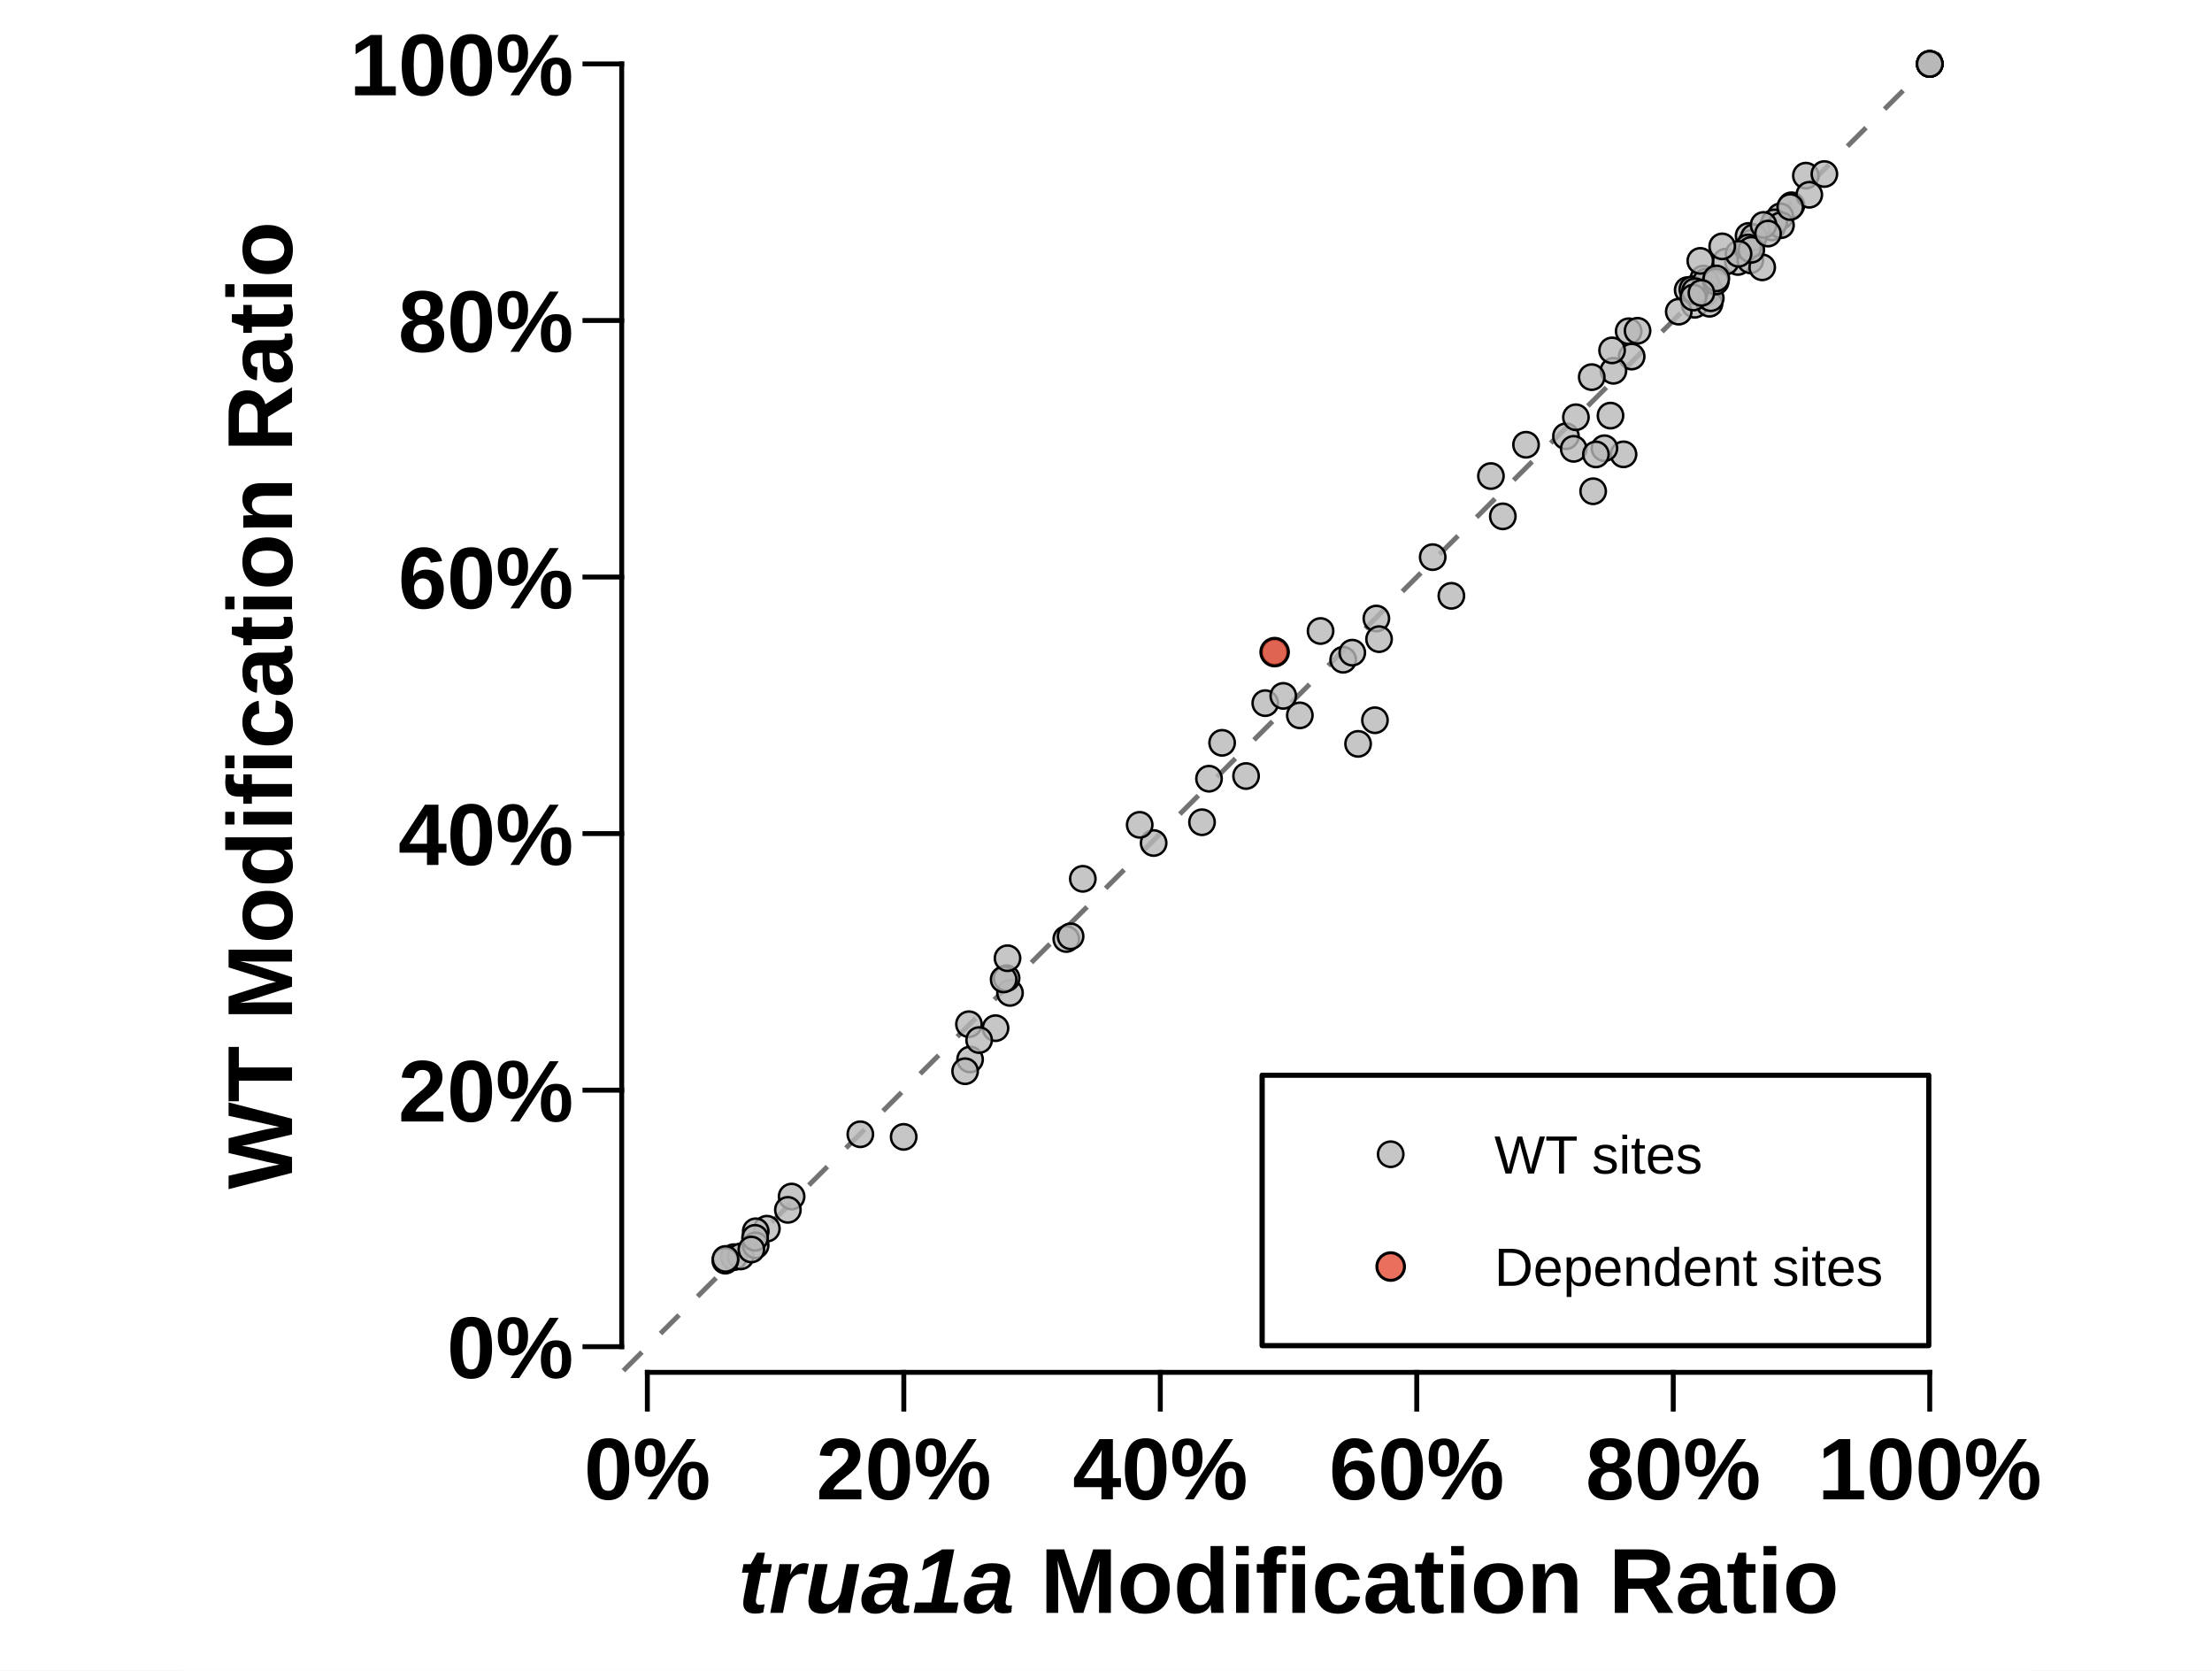
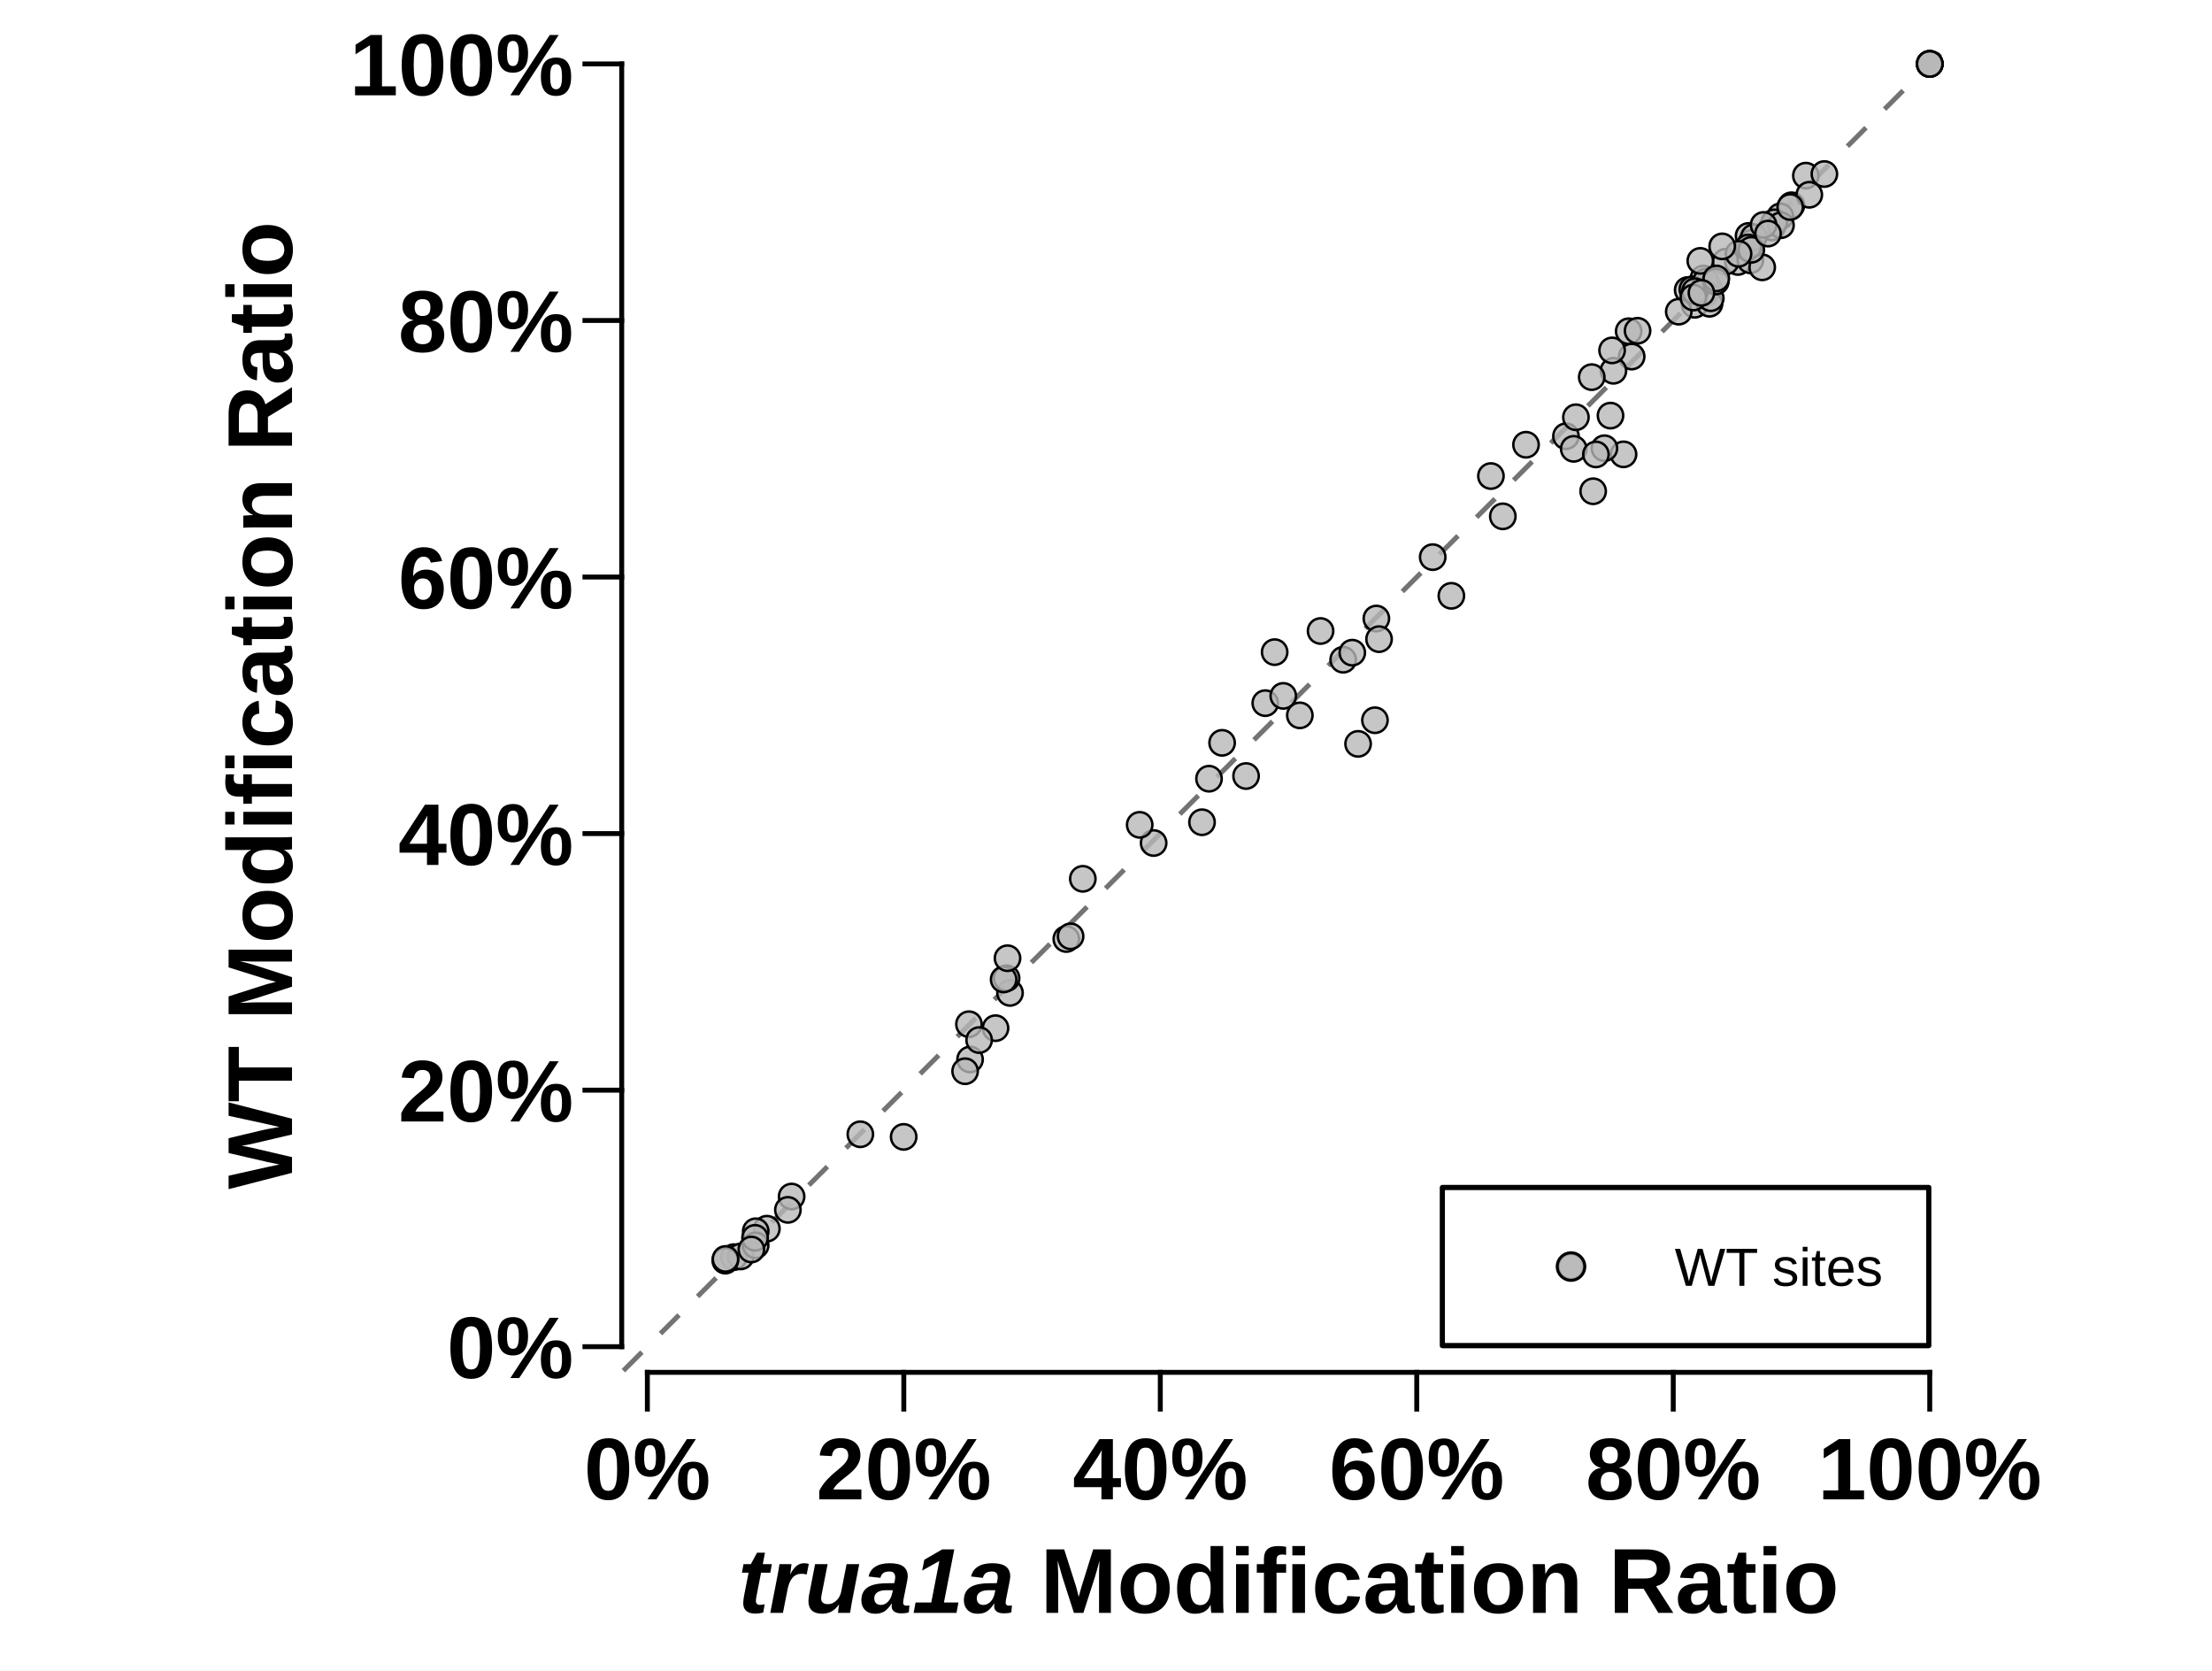
<svg xmlns="http://www.w3.org/2000/svg" width="576.00pt" height="434.88pt" viewBox="0 0 576.00 434.88">
  <g class="svglite">
    <defs>
      <style type="text/css">
    .svglite line, .svglite polyline, .svglite polygon, .svglite path, .svglite rect, .svglite circle {
      fill: none;
      stroke: #000000;
      stroke-linecap: round;
      stroke-linejoin: round;
      stroke-miterlimit: 10.00;
    }
    .svglite text {
      white-space: pre;
    }
    .svglite g.glyphgroup path {
      fill: inherit;
      stroke: none;
    }
  </style>
    </defs>
    <rect width="100%" height="100%" style="stroke: none; fill: #FFFFFF;" />
    <defs>
      <clipPath id="cpMC4wMHw1NzYuMDB8MC4wMHw0MzQuODg=">
        <rect x="0.00" y="0.00" width="576.00" height="434.88" />
      </clipPath>
    </defs>
    <g clip-path="url(#cpMC4wMHw1NzYuMDB8MC4wMHw0MzQuODg=)">
</g>
    <defs>
      <clipPath id="cpNDYuOTB8NTI5LjEwfDAuMDB8NDM0Ljg4">
        <rect x="46.90" y="0.00" width="482.20" height="434.88" />
      </clipPath>
    </defs>
    <g clip-path="url(#cpNDYuOTB8NTI5LjEwfDAuMDB8NDM0Ljg4)">
      <rect x="46.90" y="-0" width="482.20" height="434.88" style="stroke-width: 3.66; stroke: none; fill: #FFFFFF;" />
    </g>
    <g clip-path="url(#cpMC4wMHw1NzYuMDB8MC4wMHw0MzQuODg=)">
</g>
    <defs>
      <clipPath id="cpMTYxLjg5fDUwOS4xN3w5Ljk2fDM1Ny4yNQ==">
        <rect x="161.89" y="9.96" width="347.29" height="347.29" />
      </clipPath>
    </defs>
    <g clip-path="url(#cpMTYxLjg5fDUwOS4xN3w5Ljk2fDM1Ny4yNQ==)">
      <rect x="161.89" y="9.96" width="347.29" height="347.29" style="stroke-width: 3.66; stroke: none;" />
      <line x1="-185.40" y1="704.54" x2="856.46" y2="-337.32" style="stroke-width: 1.28; stroke: #737373; stroke-dasharray: 6.83,6.83; stroke-linecap: butt;" />
      <circle cx="466.49" cy="53.43" r="3.31" style="stroke-width: 0.64; fill: #B8B8B8; fill-opacity: 0.80;" />
      <circle cx="470.24" cy="45.72" r="3.31" style="stroke-width: 0.64; fill: #B8B8B8; fill-opacity: 0.80;" />
      <circle cx="452.56" cy="68.19" r="3.31" style="stroke-width: 0.64; fill: #B8B8B8; fill-opacity: 0.80;" />
      <circle cx="439.46" cy="75.50" r="3.31" style="stroke-width: 0.64; fill: #B8B8B8; fill-opacity: 0.80;" />
      <circle cx="441.28" cy="79.34" r="3.31" style="stroke-width: 0.64; fill: #B8B8B8; fill-opacity: 0.80;" />
      <circle cx="475.06" cy="45.30" r="3.31" style="stroke-width: 0.64; fill: #B8B8B8; fill-opacity: 0.80;" />
      <circle cx="424.88" cy="92.82" r="3.31" style="stroke-width: 0.64; fill: #B8B8B8; fill-opacity: 0.80;" />
      <circle cx="235.31" cy="295.95" r="3.31" style="stroke-width: 0.64; fill: #B8B8B8; fill-opacity: 0.80;" />
      <circle cx="353.64" cy="193.64" r="3.31" style="stroke-width: 0.64; fill: #B8B8B8; fill-opacity: 0.80;" />
      <circle cx="377.93" cy="155.10" r="3.31" style="stroke-width: 0.64; fill: #B8B8B8; fill-opacity: 0.80;" />
      <circle cx="263.00" cy="258.47" r="3.31" style="stroke-width: 0.64; fill: #B8B8B8; fill-opacity: 0.80;" />
      <circle cx="407.77" cy="113.56" r="3.31" style="stroke-width: 0.64; fill: #B8B8B8; fill-opacity: 0.80;" />
      <circle cx="313.00" cy="214.04" r="3.31" style="stroke-width: 0.64; fill: #B8B8B8; fill-opacity: 0.80;" />
      <circle cx="262.11" cy="254.64" r="3.31" style="stroke-width: 0.64; fill: #B8B8B8; fill-opacity: 0.80;" />
      <circle cx="191.09" cy="327.26" r="3.31" style="stroke-width: 0.64; fill: #B8B8B8; fill-opacity: 0.80;" />
      <circle cx="414.85" cy="127.88" r="3.31" style="stroke-width: 0.64; fill: #B8B8B8; fill-opacity: 0.80;" />
      <circle cx="192.87" cy="327.07" r="3.31" style="stroke-width: 0.64; fill: #B8B8B8; fill-opacity: 0.80;" />
      <circle cx="358.03" cy="187.49" r="3.31" style="stroke-width: 0.64; fill: #B8B8B8; fill-opacity: 0.80;" />
      <circle cx="422.76" cy="118.27" r="3.31" style="stroke-width: 0.64; fill: #B8B8B8; fill-opacity: 0.80;" />
      <circle cx="206.13" cy="311.48" r="3.31" style="stroke-width: 0.64; fill: #B8B8B8; fill-opacity: 0.80;" />
      <circle cx="314.82" cy="202.71" r="3.31" style="stroke-width: 0.64; fill: #B8B8B8; fill-opacity: 0.80;" />
      <circle cx="449.37" cy="68.11" r="3.31" style="stroke-width: 0.64; fill: #B8B8B8; fill-opacity: 0.80;" />
      <circle cx="443.56" cy="72.50" r="3.31" style="stroke-width: 0.64; fill: #B8B8B8; fill-opacity: 0.80;" />
      <circle cx="461.42" cy="59.21" r="3.31" style="stroke-width: 0.64; fill: #B8B8B8; fill-opacity: 0.80;" />
      <circle cx="410.36" cy="108.62" r="3.31" style="stroke-width: 0.64; fill: #B8B8B8; fill-opacity: 0.80;" />
      <circle cx="188.86" cy="328.17" r="3.31" style="stroke-width: 0.64; fill: #B8B8B8; fill-opacity: 0.80;" />
      <circle cx="188.92" cy="327.72" r="3.31" style="stroke-width: 0.64; fill: #B8B8B8; fill-opacity: 0.80;" />
      <circle cx="388.23" cy="123.92" r="3.31" style="stroke-width: 0.64; fill: #B8B8B8; fill-opacity: 0.80;" />
      <circle cx="358.40" cy="161.01" r="3.31" style="stroke-width: 0.64; fill: #B8B8B8; fill-opacity: 0.80;" />
      <circle cx="277.66" cy="244.44" r="3.31" style="stroke-width: 0.64; fill: #B8B8B8; fill-opacity: 0.80;" />
      <circle cx="252.60" cy="275.80" r="3.31" style="stroke-width: 0.64; fill: #B8B8B8; fill-opacity: 0.80;" />
      <circle cx="252.31" cy="266.62" r="3.31" style="stroke-width: 0.64; fill: #B8B8B8; fill-opacity: 0.80;" />
      <circle cx="224.03" cy="295.27" r="3.31" style="stroke-width: 0.64; fill: #B8B8B8; fill-opacity: 0.80;" />
      <circle cx="463.59" cy="56.32" r="3.31" style="stroke-width: 0.64; fill: #B8B8B8; fill-opacity: 0.80;" />
      <circle cx="445.06" cy="75.20" r="3.31" style="stroke-width: 0.64; fill: #B8B8B8; fill-opacity: 0.80;" />
      <circle cx="437.14" cy="81.13" r="3.31" style="stroke-width: 0.64; fill: #B8B8B8; fill-opacity: 0.80;" />
      <circle cx="278.78" cy="243.74" r="3.31" style="stroke-width: 0.64; fill: #B8B8B8; fill-opacity: 0.80;" />
      <circle cx="343.87" cy="164.26" r="3.31" style="stroke-width: 0.64; fill: #B8B8B8; fill-opacity: 0.80;" />
      <circle cx="502.50" cy="16.64" r="3.31" style="stroke-width: 0.64; fill: #B8B8B8; fill-opacity: 0.80;" />
      <circle cx="329.47" cy="183.04" r="3.31" style="stroke-width: 0.64; fill: #B8B8B8; fill-opacity: 0.80;" />
      <circle cx="324.47" cy="202.01" r="3.31" style="stroke-width: 0.64; fill: #B8B8B8; fill-opacity: 0.80;" />
      <circle cx="199.69" cy="319.85" r="3.31" style="stroke-width: 0.64; fill: #B8B8B8; fill-opacity: 0.80;" />
      <circle cx="261.34" cy="254.97" r="3.31" style="stroke-width: 0.64; fill: #B8B8B8; fill-opacity: 0.80;" />
      <circle cx="440.68" cy="75.31" r="3.31" style="stroke-width: 0.64; fill: #B8B8B8; fill-opacity: 0.80;" />
      <circle cx="349.76" cy="171.74" r="3.31" style="stroke-width: 0.64; fill: #B8B8B8; fill-opacity: 0.80;" />
      <circle cx="417.79" cy="116.68" r="3.31" style="stroke-width: 0.64; fill: #B8B8B8; fill-opacity: 0.80;" />
      <circle cx="502.50" cy="16.64" r="3.31" style="stroke-width: 0.64; fill: #B8B8B8; fill-opacity: 0.80;" />
      <circle cx="444.17" cy="73.33" r="3.31" style="stroke-width: 0.64; fill: #B8B8B8; fill-opacity: 0.80;" />
      <circle cx="318.23" cy="193.37" r="3.31" style="stroke-width: 0.64; fill: #B8B8B8; fill-opacity: 0.80;" />
      <circle cx="455.32" cy="61.41" r="3.31" style="stroke-width: 0.64; fill: #B8B8B8; fill-opacity: 0.80;" />
      <circle cx="391.33" cy="134.41" r="3.31" style="stroke-width: 0.64; fill: #B8B8B8; fill-opacity: 0.80;" />
      <circle cx="420.13" cy="96.52" r="3.31" style="stroke-width: 0.64; fill: #B8B8B8; fill-opacity: 0.80;" />
      <circle cx="455.78" cy="67.77" r="3.31" style="stroke-width: 0.64; fill: #B8B8B8; fill-opacity: 0.80;" />
      <circle cx="259.23" cy="267.65" r="3.31" style="stroke-width: 0.64; fill: #B8B8B8; fill-opacity: 0.80;" />
      <circle cx="300.40" cy="219.45" r="3.31" style="stroke-width: 0.64; fill: #B8B8B8; fill-opacity: 0.80;" />
      <circle cx="442.75" cy="67.91" r="3.31" style="stroke-width: 0.64; fill: #B8B8B8; fill-opacity: 0.80;" />
      <circle cx="462.03" cy="57.88" r="3.31" style="stroke-width: 0.64; fill: #B8B8B8; fill-opacity: 0.80;" />
      <circle cx="254.96" cy="270.75" r="3.31" style="stroke-width: 0.64; fill: #B8B8B8; fill-opacity: 0.80;" />
      <circle cx="419.37" cy="108.19" r="3.31" style="stroke-width: 0.64; fill: #B8B8B8; fill-opacity: 0.80;" />
      <circle cx="205.16" cy="314.95" r="3.31" style="stroke-width: 0.64; fill: #B8B8B8; fill-opacity: 0.80;" />
      <circle cx="352.13" cy="169.90" r="3.31" style="stroke-width: 0.64; fill: #B8B8B8; fill-opacity: 0.80;" />
      <circle cx="471.13" cy="50.70" r="3.31" style="stroke-width: 0.64; fill: #B8B8B8; fill-opacity: 0.80;" />
+       <circle cx="331.91" cy="169.76" r="3.31" style="stroke-width: 0.64; fill: #B8B8B8; fill-opacity: 0.80;" />
      <circle cx="456.03" cy="63.22" r="3.31" style="stroke-width: 0.64; fill: #B8B8B8; fill-opacity: 0.80;" />
      <circle cx="502.50" cy="16.64" r="3.31" style="stroke-width: 0.64; fill: #B8B8B8; fill-opacity: 0.80;" />
      <circle cx="373.07" cy="145.03" r="3.31" style="stroke-width: 0.64; fill: #B8B8B8; fill-opacity: 0.80;" />
      <circle cx="338.47" cy="186.22" r="3.31" style="stroke-width: 0.64; fill: #B8B8B8; fill-opacity: 0.80;" />
      <circle cx="456.68" cy="61.75" r="3.31" style="stroke-width: 0.64; fill: #B8B8B8; fill-opacity: 0.80;" />
      <circle cx="502.50" cy="16.64" r="3.31" style="stroke-width: 0.64; fill: #B8B8B8; fill-opacity: 0.80;" />
      <circle cx="455.23" cy="64.42" r="3.31" style="stroke-width: 0.64; fill: #B8B8B8; fill-opacity: 0.80;" />
      <circle cx="419.78" cy="91.21" r="3.31" style="stroke-width: 0.64; fill: #B8B8B8; fill-opacity: 0.80;" />
      <circle cx="414.48" cy="98.17" r="3.31" style="stroke-width: 0.64; fill: #B8B8B8; fill-opacity: 0.80;" />
      <circle cx="424.10" cy="86.23" r="3.31" style="stroke-width: 0.64; fill: #B8B8B8; fill-opacity: 0.80;" />
      <circle cx="397.37" cy="115.77" r="3.31" style="stroke-width: 0.64; fill: #B8B8B8; fill-opacity: 0.80;" />
      <circle cx="409.79" cy="116.84" r="3.31" style="stroke-width: 0.64; fill: #B8B8B8; fill-opacity: 0.80;" />
      <circle cx="426.41" cy="86.10" r="3.31" style="stroke-width: 0.64; fill: #B8B8B8; fill-opacity: 0.80;" />
      <circle cx="443.99" cy="76.30" r="3.31" style="stroke-width: 0.64; fill: #B8B8B8; fill-opacity: 0.80;" />
      <circle cx="445.15" cy="79.07" r="3.31" style="stroke-width: 0.64; fill: #B8B8B8; fill-opacity: 0.80;" />
      <circle cx="458.87" cy="69.59" r="3.31" style="stroke-width: 0.64; fill: #B8B8B8; fill-opacity: 0.80;" />
      <circle cx="445.48" cy="77.63" r="3.31" style="stroke-width: 0.64; fill: #B8B8B8; fill-opacity: 0.80;" />
      <circle cx="441.36" cy="75.81" r="3.31" style="stroke-width: 0.64; fill: #B8B8B8; fill-opacity: 0.80;" />
      <circle cx="502.50" cy="16.64" r="3.31" style="stroke-width: 0.64; fill: #B8B8B8; fill-opacity: 0.80;" />
      <circle cx="463.76" cy="58.62" r="3.31" style="stroke-width: 0.64; fill: #B8B8B8; fill-opacity: 0.80;" />
      <circle cx="196.79" cy="320.52" r="3.31" style="stroke-width: 0.64; fill: #B8B8B8; fill-opacity: 0.80;" />
      <circle cx="446.79" cy="73.28" r="3.31" style="stroke-width: 0.64; fill: #B8B8B8; fill-opacity: 0.80;" />
      <circle cx="459.23" cy="58.55" r="3.31" style="stroke-width: 0.64; fill: #B8B8B8; fill-opacity: 0.80;" />
      <circle cx="196.77" cy="324.19" r="3.31" style="stroke-width: 0.64; fill: #B8B8B8; fill-opacity: 0.80;" />
      <circle cx="359.10" cy="166.38" r="3.31" style="stroke-width: 0.64; fill: #B8B8B8; fill-opacity: 0.80;" />
      <circle cx="440.94" cy="77.46" r="3.31" style="stroke-width: 0.64; fill: #B8B8B8; fill-opacity: 0.80;" />
      <circle cx="446.92" cy="72.48" r="3.31" style="stroke-width: 0.64; fill: #B8B8B8; fill-opacity: 0.80;" />
      <circle cx="296.77" cy="214.72" r="3.31" style="stroke-width: 0.64; fill: #B8B8B8; fill-opacity: 0.80;" />
      <circle cx="456.03" cy="65.03" r="3.31" style="stroke-width: 0.64; fill: #B8B8B8; fill-opacity: 0.80;" />
      <circle cx="443.05" cy="76.24" r="3.31" style="stroke-width: 0.64; fill: #B8B8B8; fill-opacity: 0.80;" />
      <circle cx="196.61" cy="322.23" r="3.31" style="stroke-width: 0.64; fill: #B8B8B8; fill-opacity: 0.80;" />
      <circle cx="262.35" cy="249.44" r="3.31" style="stroke-width: 0.64; fill: #B8B8B8; fill-opacity: 0.80;" />
      <circle cx="281.96" cy="228.77" r="3.31" style="stroke-width: 0.64; fill: #B8B8B8; fill-opacity: 0.80;" />
      <circle cx="452.71" cy="66.07" r="3.31" style="stroke-width: 0.64; fill: #B8B8B8; fill-opacity: 0.80;" />
      <circle cx="460.39" cy="60.80" r="3.31" style="stroke-width: 0.64; fill: #B8B8B8; fill-opacity: 0.80;" />
      <circle cx="251.31" cy="278.86" r="3.31" style="stroke-width: 0.64; fill: #B8B8B8; fill-opacity: 0.80;" />
      <circle cx="415.57" cy="118.29" r="3.31" style="stroke-width: 0.64; fill: #B8B8B8; fill-opacity: 0.80;" />
      <circle cx="334.16" cy="181.15" r="3.31" style="stroke-width: 0.64; fill: #B8B8B8; fill-opacity: 0.80;" />
      <circle cx="195.65" cy="325.27" r="3.31" style="stroke-width: 0.64; fill: #B8B8B8; fill-opacity: 0.80;" />
      <circle cx="466.16" cy="53.89" r="3.31" style="stroke-width: 0.64; fill: #B8B8B8; fill-opacity: 0.80;" />
      <circle cx="448.45" cy="64.13" r="3.31" style="stroke-width: 0.64; fill: #B8B8B8; fill-opacity: 0.80;" />
-       <circle cx="331.91" cy="169.76" r="3.31" style="stroke-width: 0.64; fill: #B8B8B8; fill-opacity: 0.80;" />
-       <circle cx="331.91" cy="169.76" r="3.59" style="stroke-width: 0.78; fill: #E64B35; fill-opacity: 0.80;" />
    </g>
    <g clip-path="url(#cpMC4wMHw1NzYuMDB8MC4wMHw0MzQuODg=)">
      <polyline points="161.89,350.57 161.89,16.64 " style="stroke-width: 1.28; stroke-linecap: square;" />
      <text x="149.33" y="358.73" text-anchor="end" style="font-size: 22.80px; font-weight: bold; font-family: &quot;Arial&quot;;">0%</text>
      <text x="149.33" y="291.95" text-anchor="end" style="font-size: 22.80px; font-weight: bold; font-family: &quot;Arial&quot;;">20%</text>
      <text x="149.33" y="225.16" text-anchor="end" style="font-size: 22.80px; font-weight: bold; font-family: &quot;Arial&quot;;">40%</text>
      <text x="149.33" y="158.37" text-anchor="end" style="font-size: 22.80px; font-weight: bold; font-family: &quot;Arial&quot;;">60%</text>
      <text x="149.33" y="91.59" text-anchor="end" style="font-size: 22.80px; font-weight: bold; font-family: &quot;Arial&quot;;">80%</text>
      <text x="149.33" y="24.80" text-anchor="end" style="font-size: 22.80px; font-weight: bold; font-family: &quot;Arial&quot;;">100%</text>
      <polyline points="152.32,350.57 161.89,350.57 " style="stroke-width: 1.28; stroke-linecap: square;" />
      <polyline points="152.32,283.79 161.89,283.79 " style="stroke-width: 1.28; stroke-linecap: square;" />
      <polyline points="152.32,217.00 161.89,217.00 " style="stroke-width: 1.28; stroke-linecap: square;" />
      <polyline points="152.32,150.21 161.89,150.21 " style="stroke-width: 1.28; stroke-linecap: square;" />
      <polyline points="152.32,83.43 161.89,83.43 " style="stroke-width: 1.28; stroke-linecap: square;" />
      <polyline points="152.32,16.64 161.89,16.64 " style="stroke-width: 1.28; stroke-linecap: square;" />
      <polyline points="168.57,357.25 502.50,357.25 " style="stroke-width: 1.28; stroke-linecap: square;" />
      <polyline points="168.57,366.81 168.57,357.25 " style="stroke-width: 1.28; stroke-linecap: square;" />
      <polyline points="235.35,366.81 235.35,357.25 " style="stroke-width: 1.28; stroke-linecap: square;" />
      <polyline points="302.14,366.81 302.14,357.25 " style="stroke-width: 1.28; stroke-linecap: square;" />
      <polyline points="368.92,366.81 368.92,357.25 " style="stroke-width: 1.28; stroke-linecap: square;" />
      <polyline points="435.71,366.81 435.71,357.25 " style="stroke-width: 1.28; stroke-linecap: square;" />
      <polyline points="502.50,366.81 502.50,357.25 " style="stroke-width: 1.28; stroke-linecap: square;" />
      <text x="168.57" y="390.32" text-anchor="middle" style="font-size: 22.80px; font-weight: bold; font-family: &quot;Arial&quot;;">0%</text>
      <text x="235.35" y="390.32" text-anchor="middle" style="font-size: 22.80px; font-weight: bold; font-family: &quot;Arial&quot;;">20%</text>
      <text x="302.14" y="390.32" text-anchor="middle" style="font-size: 22.80px; font-weight: bold; font-family: &quot;Arial&quot;;">40%</text>
      <text x="368.92" y="390.32" text-anchor="middle" style="font-size: 22.80px; font-weight: bold; font-family: &quot;Arial&quot;;">60%</text>
      <text x="435.71" y="390.32" text-anchor="middle" style="font-size: 22.80px; font-weight: bold; font-family: &quot;Arial&quot;;">80%</text>
      <text x="502.50" y="390.32" text-anchor="middle" style="font-size: 22.80px; font-weight: bold; font-family: &quot;Arial&quot;;">100%</text>
      <text x="192.18" y="419.86" style="font-size: 24.00px; font-weight: bold; font-style: italic; font-family: &quot;Arial&quot;;">trua1a</text>
      <text x="270.88" y="419.86" style="font-size: 24.00px; font-weight: bold; font-family: &quot;Arial&quot;;">Modification</text>
      <text x="418.88" y="419.86" style="font-size: 24.00px; font-weight: bold; font-family: &quot;Arial&quot;;">Ratio</text>
      <text transform="translate(76.04,183.61) rotate(-90)" text-anchor="middle" style="font-size: 24.00px; font-weight: bold; font-family: &quot;Arial&quot;;">WT Modification Ratio</text>
-       <rect x="328.66" y="279.88" width="173.57" height="70.43" style="stroke-width: 1.28;" />
-       <rect x="328.66" y="279.88" width="173.57" height="70.43" style="stroke-width: 1.28;" />
-       <rect x="340.61" y="291.83" width="43.04" height="17.28" style="stroke-width: 3.66; stroke: none; fill: #FFFFFF;" />
-       <circle cx="362.13" cy="300.47" r="3.31" style="stroke-width: 0.64; fill: #B8B8B8; fill-opacity: 0.80;" />
-       <rect x="340.61" y="321.07" width="43.04" height="17.28" style="stroke-width: 3.66; stroke: none; fill: #FFFFFF;" />
-       <circle cx="362.13" cy="329.71" r="3.59" style="stroke-width: 0.78; fill: #E64B35; fill-opacity: 0.80;" />
-       <text x="389.13" y="305.49" style="font-size: 14.00px; font-family: &quot;Arial&quot;;">WT sites</text>
-       <text x="389.13" y="334.72" style="font-size: 14.00px; font-family: &quot;Arial&quot;;">Dependent sites</text>
+       <rect x="375.61" y="309.11" width="126.62" height="41.19" style="stroke-width: 1.28;" />
+       <rect x="375.61" y="309.11" width="126.62" height="41.19" style="stroke-width: 1.28;" />
+       <rect x="387.57" y="321.07" width="43.04" height="17.28" style="stroke-width: 3.66; stroke: none; fill: #FFFFFF;" />
+       <circle cx="409.09" cy="329.71" r="3.31" style="stroke-width: 0.64; fill: #B8B8B8; fill-opacity: 0.80;" />
+       <circle cx="409.09" cy="329.71" r="3.59" style="stroke-width: 0.78; fill: #B8B8B8; fill-opacity: 0.80;" />
+       <text x="436.09" y="334.72" style="font-size: 14.00px; font-family: &quot;Arial&quot;;">WT sites</text>
    </g>
  </g>
</svg>
